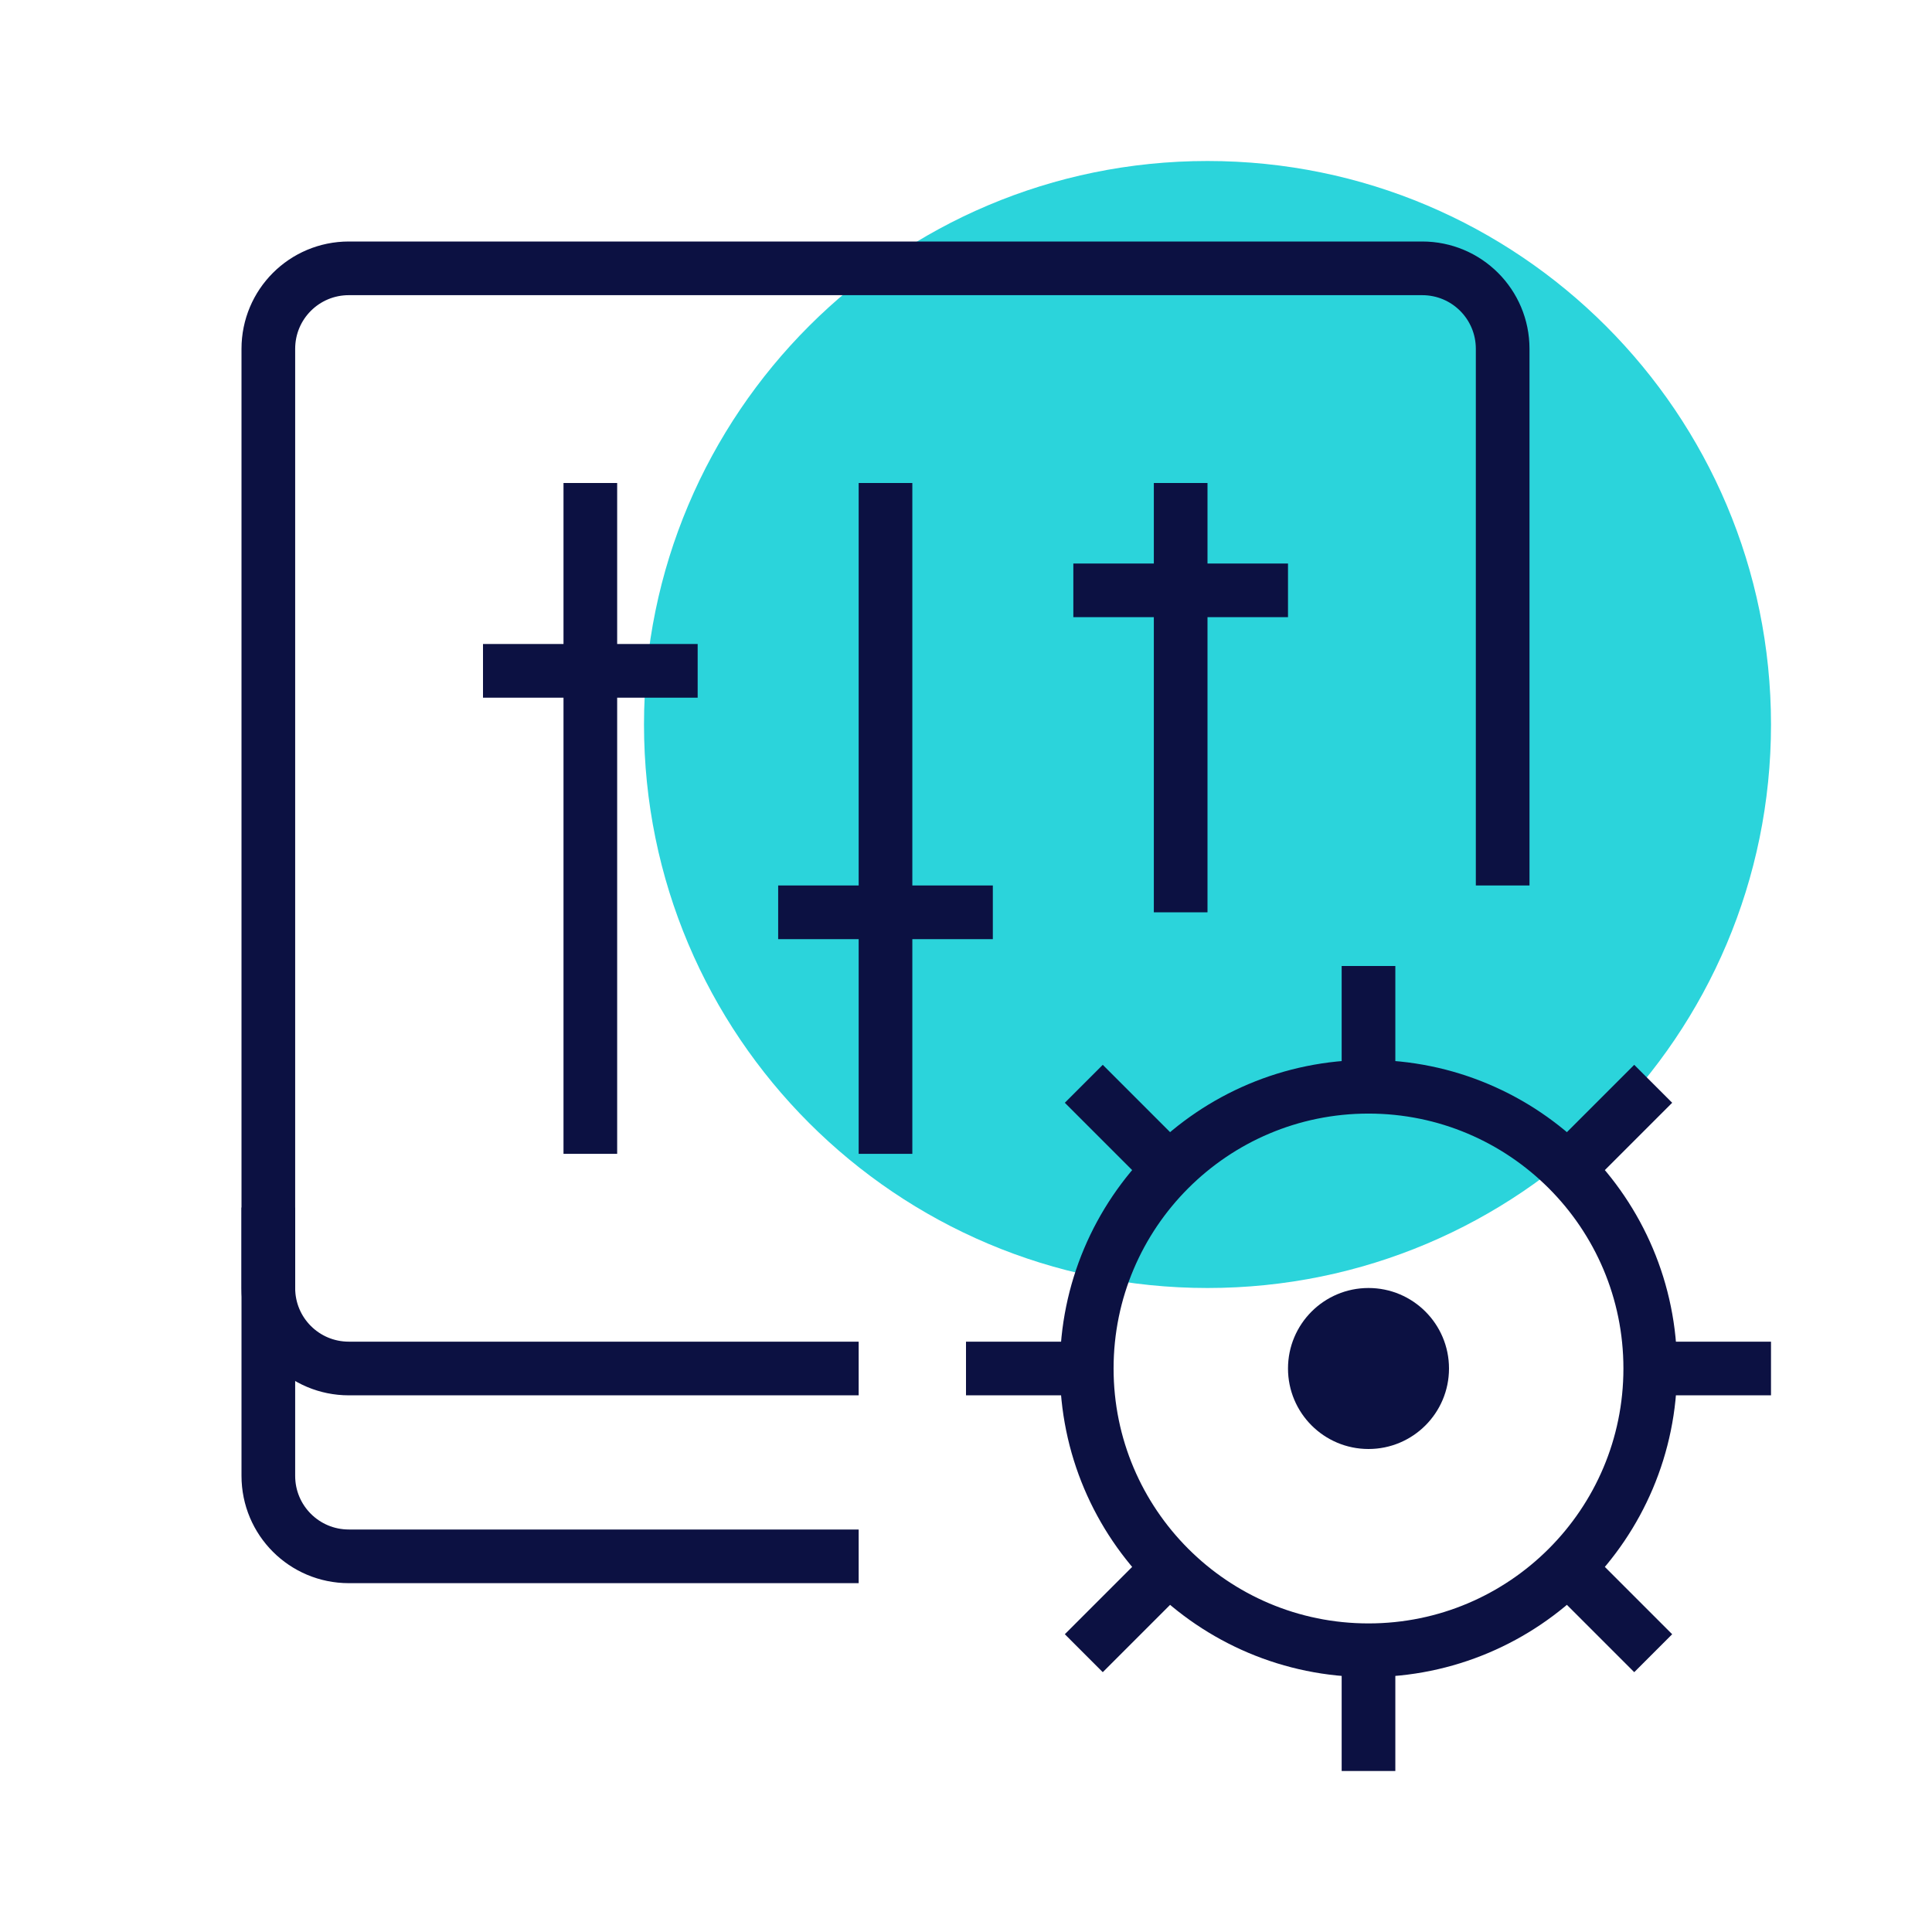
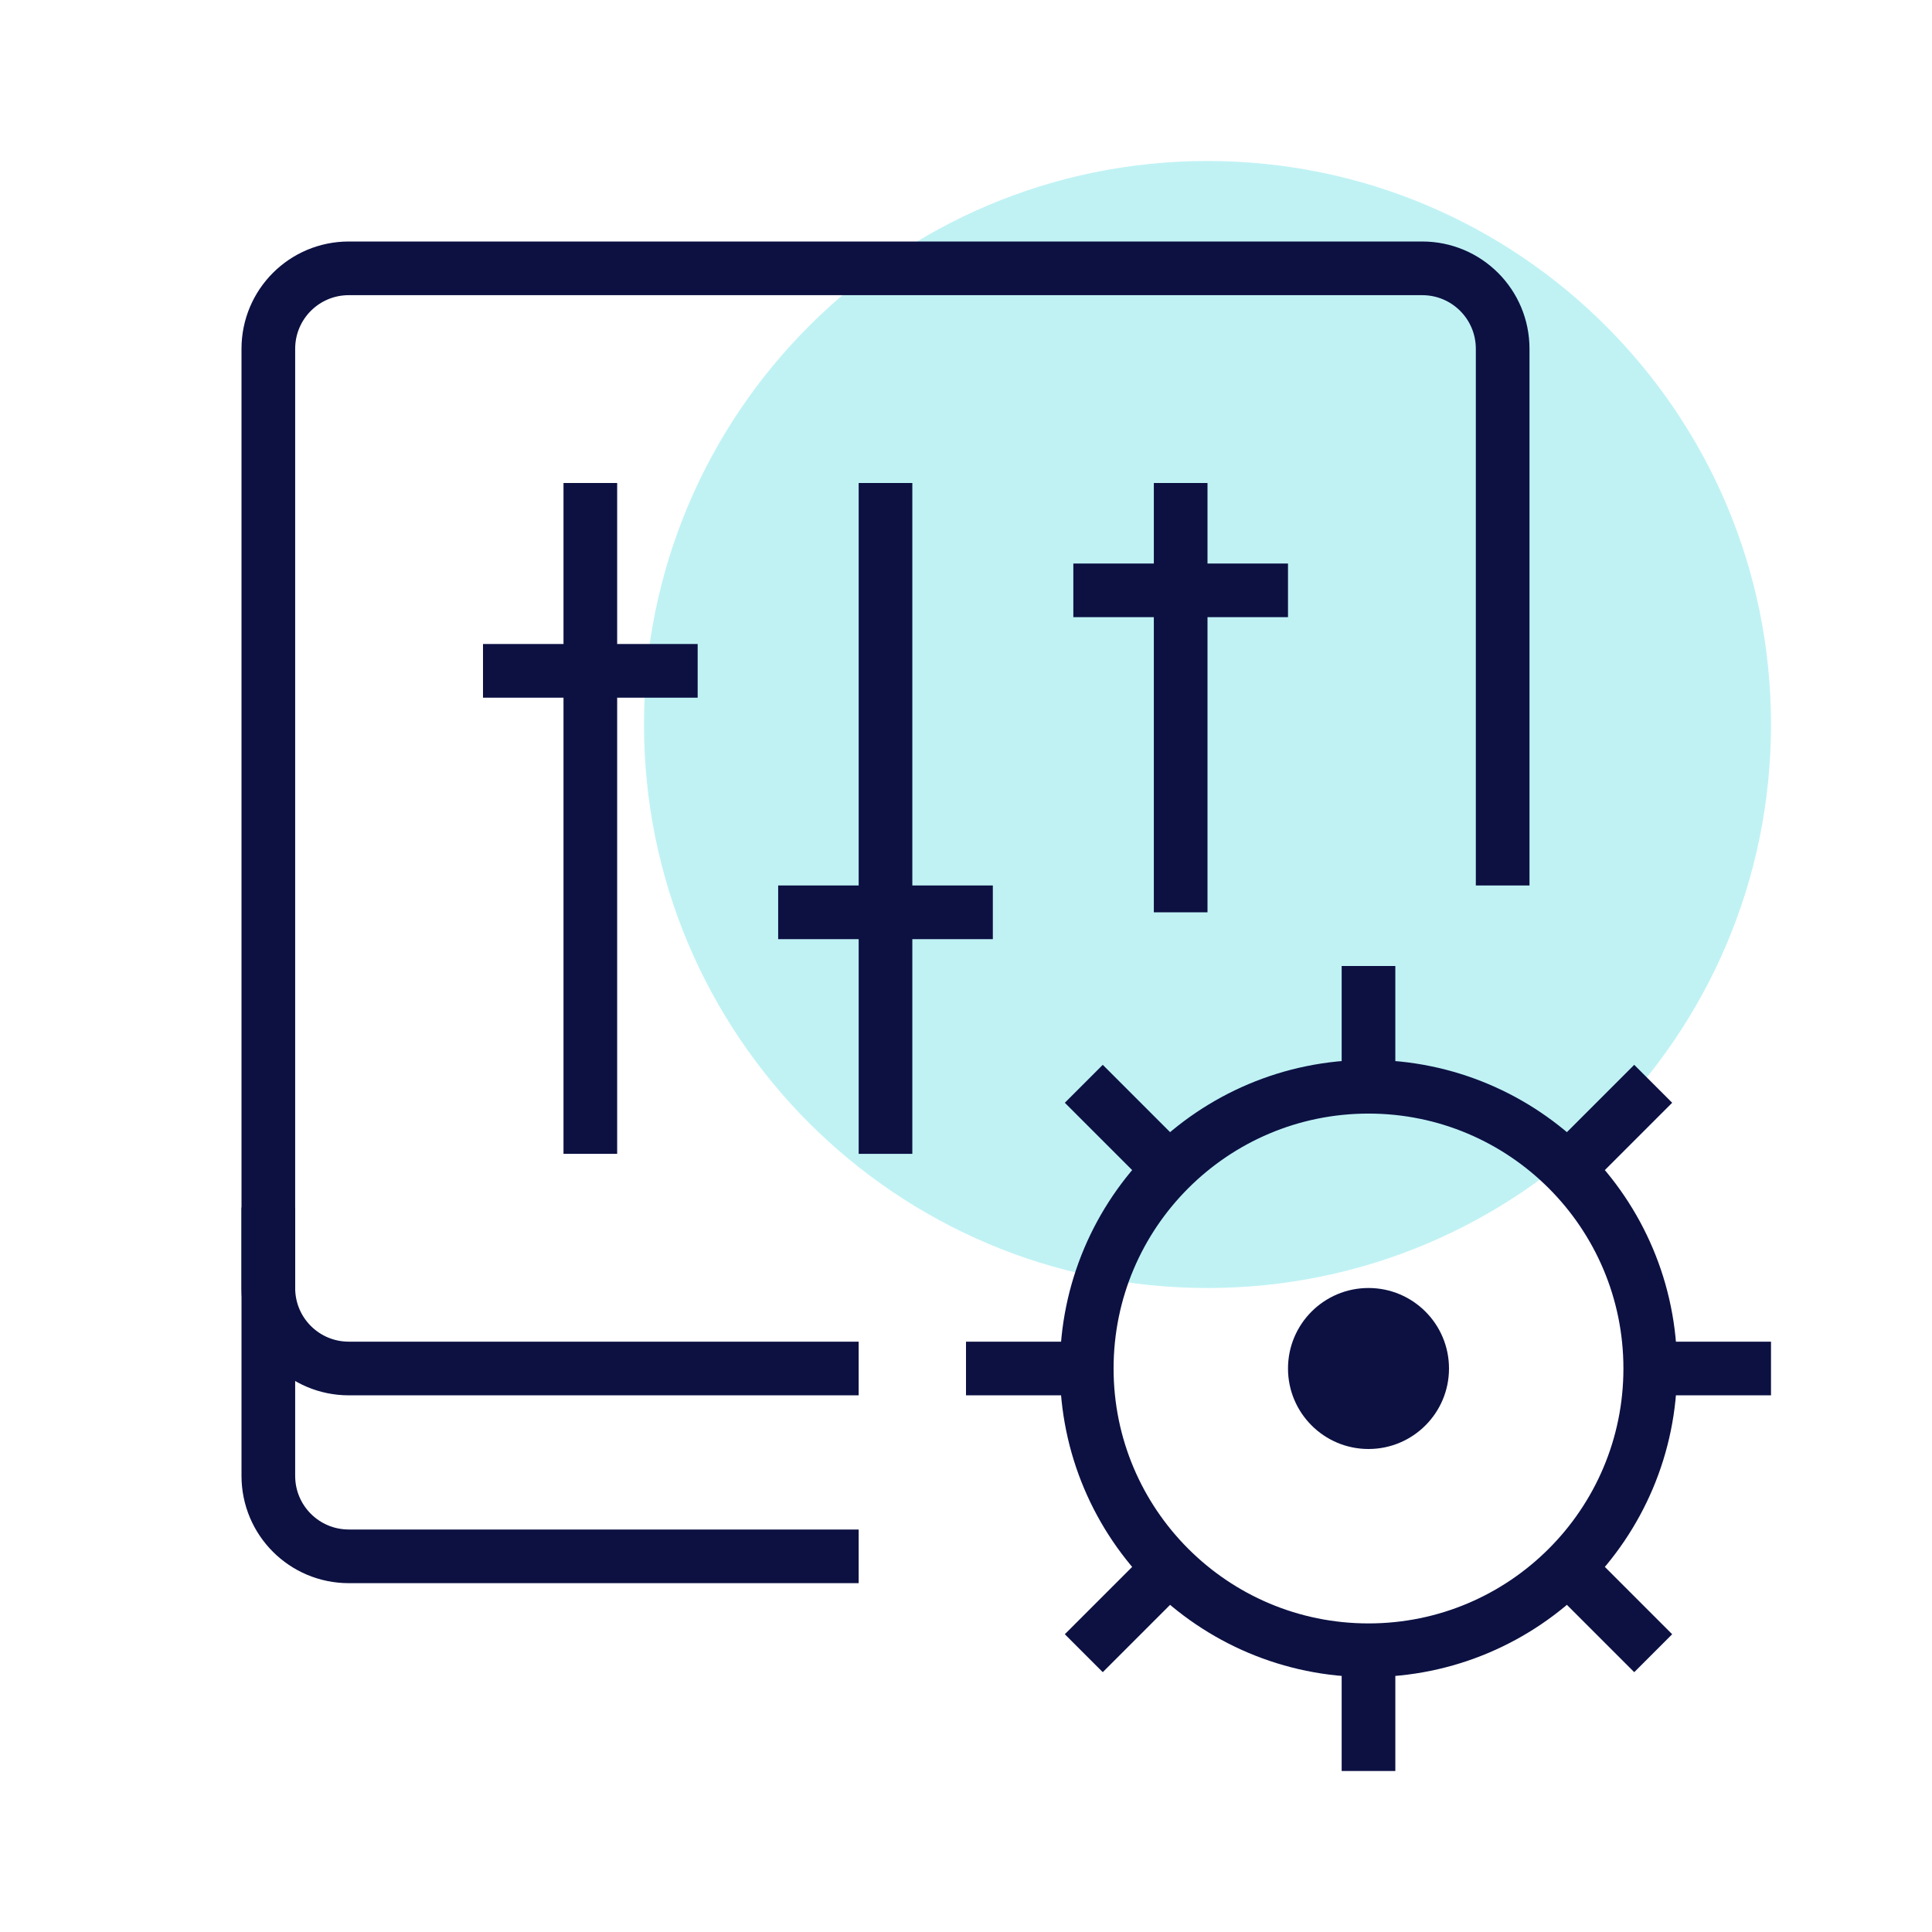
<svg xmlns="http://www.w3.org/2000/svg" width="72" height="72" fill="none">
-   <path d="M45 48c11.598 0 21-9.402 21-21S56.598 6 45 6s-21 9.402-21 21 9.402 21 21 21z" fill="#2bd4db"> </path>
+   <path d="M45 48c11.598 0 21-9.402 21-21S56.598 6 45 6s-21 9.402-21 21 9.402 21 21 21z" fill="#c0f2f4"> </path>
  <path d="M32 58H13c-1.66 0-3-1.34-3-3V13c0-1.66 1.34-3 3-3h40c1.66 0 3 1.34 3 3v20" stroke="#0c1142" stroke-width="2" stroke-miterlimit="10" stroke-linejoin="round"> </path>
  <path d="M10 45v3c0 1.66 1.34 3 3 3h19M22 18v25M33 18v25M44 18v16M18 25h8M29 34h8M40 22h8M51 61.5c5.799 0 10.5-4.701 10.5-10.5S56.799 40.5 51 40.5 40.5 45.201 40.5 51 45.201 61.5 51 61.5zM51 36v4.5M61.5 51H66M51 61.5V66M40.5 51H36M61.61 40.39l-3.19 3.19M58.42 58.42l3.19 3.19M43.58 58.42l-3.19 3.19M43.58 43.58l-3.19-3.19" stroke="#0c1142" stroke-width="2" stroke-miterlimit="10" stroke-linejoin="round"> </path>
  <path d="M51 54a3 3 0 100-6 3 3 0 000 6z" fill="#0c1142"> </path>
  <defs>
    <linearGradient id="paint0_linear" x1="70.2" y1="-3.45" x2="25.054" y2="61.734" gradientUnits="userSpaceOnUse">
      <stop stop-color="#2BD4DB" stop-opacity=".8"> </stop>
      <stop offset="1" stop-color="#D5F6F8" stop-opacity=".3"> </stop>
    </linearGradient>
  </defs>
</svg>
